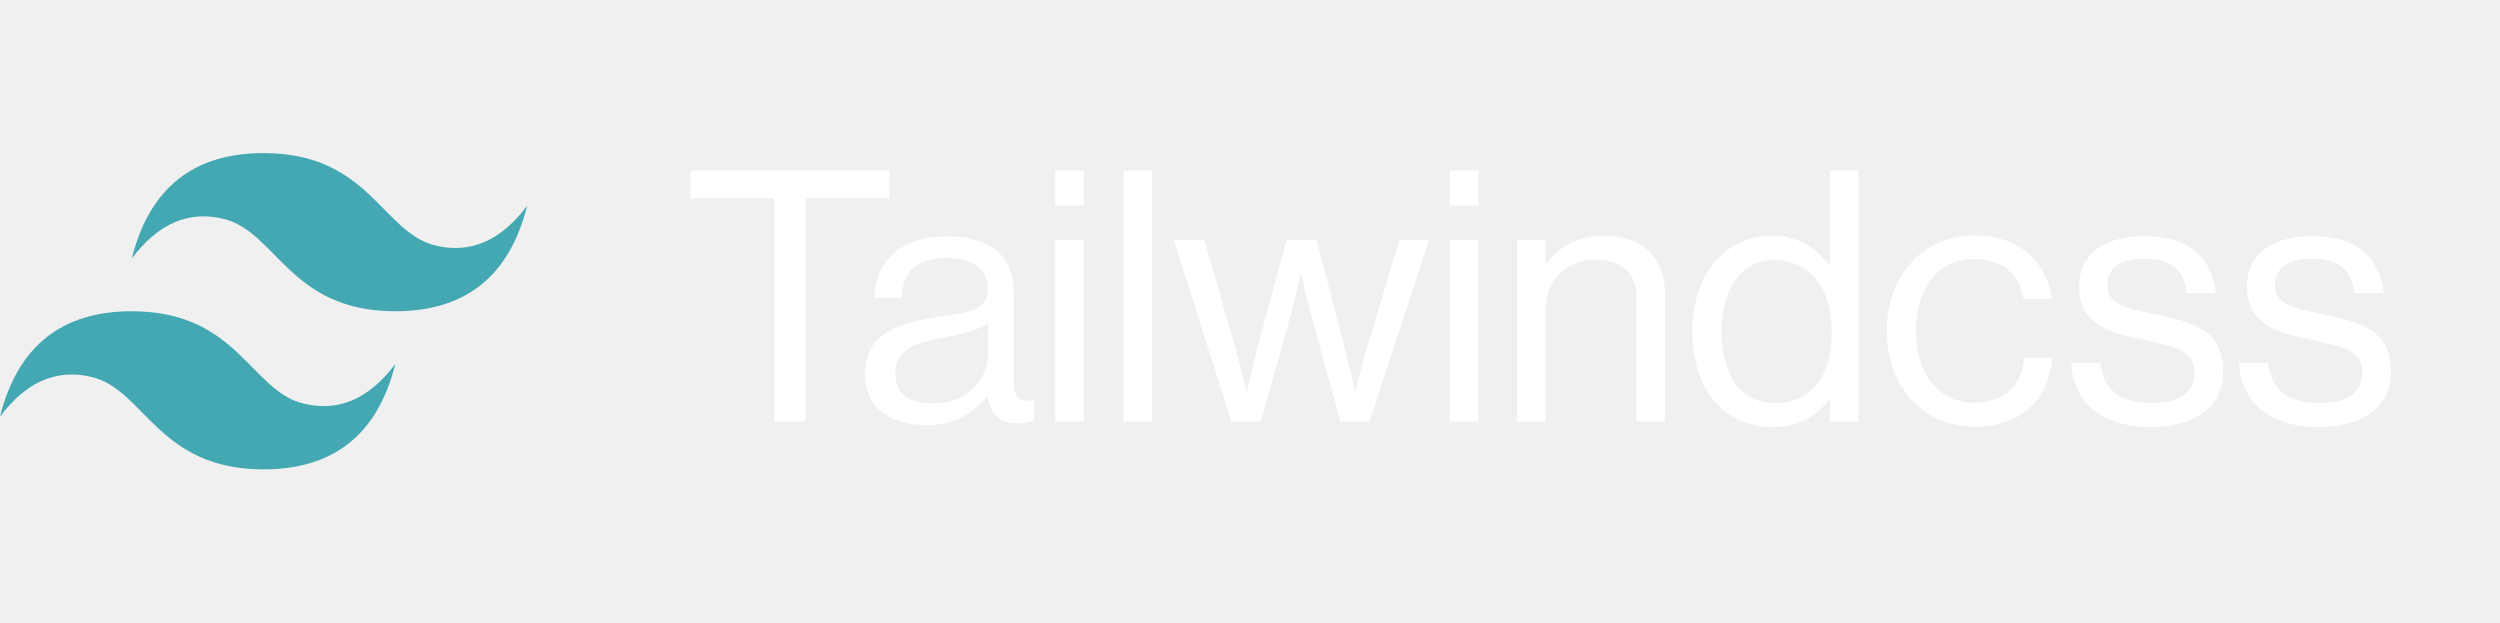
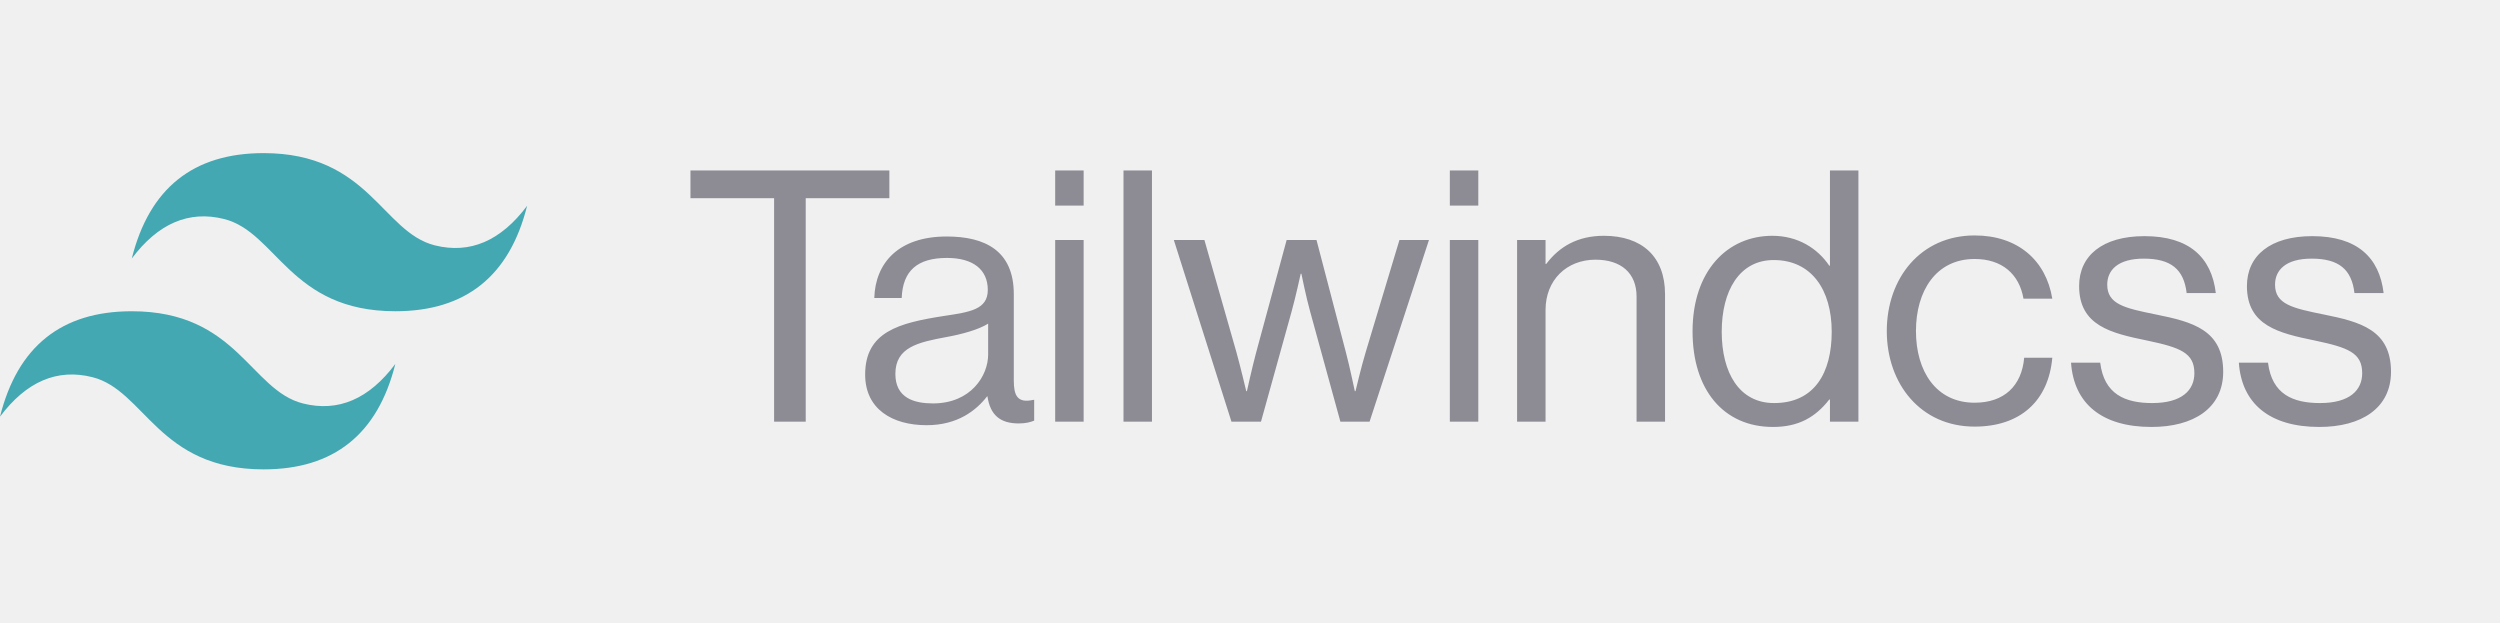
<svg xmlns="http://www.w3.org/2000/svg" width="249" height="62" viewBox="0 0 249 62" fill="none">
  <g clip-path="url(#clip0_60_200)">
    <path d="M13.125 25.75C14.875 18.75 19.25 15.25 26.25 15.25C36.75 15.25 38.062 23.125 43.312 24.438C46.812 25.312 49.875 24 52.5 20.5C50.75 27.5 46.375 31 39.375 31C28.875 31 27.562 23.125 22.312 21.812C18.812 20.938 15.75 22.25 13.125 25.75ZM0 41.5C1.75 34.5 6.125 31 13.125 31C23.625 31 24.938 38.875 30.188 40.188C33.688 41.062 36.75 39.75 39.375 36.25C37.625 43.25 33.25 46.75 26.25 46.75C15.75 46.75 14.438 38.875 9.188 37.562C5.688 36.688 2.625 38 0 41.5Z" fill="#44A8B3" />
  </g>
-   <path d="M68.77 19.74V16.975H88.58V19.74H80.25V42H77.1V19.74H68.77ZM101.464 42.175C99.609 42.175 98.629 41.335 98.349 39.48H98.314C97.229 40.88 95.374 42.35 92.294 42.35C88.864 42.35 86.169 40.74 86.169 37.31C86.169 33.04 89.529 32.165 94.044 31.465C96.599 31.08 98.384 30.835 98.384 28.875C98.384 26.845 96.914 25.69 94.324 25.69C91.384 25.69 89.914 26.95 89.809 29.68H87.079C87.184 26.18 89.494 23.555 94.289 23.555C98.139 23.555 100.974 24.99 100.974 29.295V37.905C100.974 39.375 101.324 40.18 102.899 39.83H103.004V41.895C102.654 42.035 102.199 42.175 101.464 42.175ZM92.924 40.18C96.704 40.18 98.419 37.415 98.419 35.315V32.235C97.474 32.83 95.829 33.285 94.289 33.565C91.454 34.09 89.179 34.58 89.179 37.24C89.179 39.655 91.069 40.18 92.924 40.18ZM105.096 42V23.905H107.931V42H105.096ZM105.096 20.475V16.975H107.931V20.475H105.096ZM111.9 42V16.975H114.735V42H111.9ZM122.654 42L116.914 23.905H119.959L123.144 35.07C123.564 36.575 124.124 38.955 124.124 38.955H124.194C124.194 38.955 124.719 36.575 125.104 35.14L128.149 23.905H131.124L134.064 35.14C134.449 36.61 134.939 38.955 134.939 38.955H135.009C135.009 38.955 135.569 36.575 136.024 35.07L139.384 23.905H142.324L136.409 42H133.504L130.494 31.045C130.074 29.54 129.619 27.265 129.619 27.265H129.549C129.549 27.265 129.059 29.54 128.639 31.045L125.594 42H122.654ZM144.403 42V23.905H147.238V42H144.403ZM144.403 20.475V16.975H147.238V20.475H144.403ZM153.937 23.905V26.285H154.007C155.302 24.57 157.122 23.485 159.747 23.485C163.527 23.485 165.837 25.55 165.837 29.295V42H163.002V29.54C163.002 27.195 161.462 25.865 158.907 25.865C156.037 25.865 153.937 27.895 153.937 30.87V42H151.102V23.905H153.937ZM176.593 42.525C171.658 42.525 168.578 38.815 168.578 33.005C168.578 26.985 172.043 23.485 176.523 23.485C179.078 23.485 181.038 24.745 182.193 26.46H182.263V16.975H185.098V42H182.263V39.795H182.193C180.828 41.545 179.148 42.525 176.593 42.525ZM176.698 40.145C180.723 40.145 182.438 37.135 182.438 33.04C182.438 28.84 180.408 25.9 176.663 25.9C173.233 25.9 171.483 28.98 171.483 33.04C171.483 37.135 173.233 40.145 176.698 40.145ZM196.674 42.49C191.284 42.49 187.924 38.22 187.924 32.97C187.924 27.72 191.284 23.45 196.674 23.45C200.944 23.45 203.779 25.9 204.409 29.75H201.539C201.119 27.3 199.404 25.795 196.674 25.795C192.824 25.795 190.829 28.98 190.829 32.97C190.829 36.96 192.824 40.11 196.674 40.11C199.614 40.11 201.364 38.43 201.609 35.63H204.409C204.024 39.97 201.189 42.49 196.674 42.49ZM214.29 42.525C209.32 42.525 206.555 40.18 206.275 36.12H209.18C209.565 39.27 211.665 40.145 214.36 40.145C217.335 40.145 218.56 38.85 218.56 37.17C218.56 35.14 217.16 34.615 213.835 33.915C210.265 33.18 207.08 32.445 207.08 28.49C207.08 25.48 209.39 23.52 213.59 23.52C218.07 23.52 220.275 25.655 220.695 29.19H217.79C217.51 26.81 216.215 25.76 213.52 25.76C210.93 25.76 209.88 26.915 209.88 28.35C209.88 30.31 211.63 30.695 214.745 31.325C218.385 32.06 221.43 32.865 221.43 37.03C221.43 40.67 218.455 42.525 214.29 42.525ZM231.004 42.525C226.034 42.525 223.269 40.18 222.989 36.12H225.894C226.279 39.27 228.379 40.145 231.074 40.145C234.049 40.145 235.274 38.85 235.274 37.17C235.274 35.14 233.874 34.615 230.549 33.915C226.979 33.18 223.794 32.445 223.794 28.49C223.794 25.48 226.104 23.52 230.304 23.52C234.784 23.52 236.989 25.655 237.409 29.19H234.504C234.224 26.81 232.929 25.76 230.234 25.76C227.644 25.76 226.594 26.915 226.594 28.35C226.594 30.31 228.344 30.695 231.459 31.325C235.099 32.06 238.144 32.865 238.144 37.03C238.144 40.67 235.169 42.525 231.004 42.525Z" fill="white" />
+   <path d="M68.77 19.74V16.975H88.58V19.74H80.25V42H77.1V19.74H68.77ZM101.464 42.175C99.609 42.175 98.629 41.335 98.349 39.48H98.314C97.229 40.88 95.374 42.35 92.294 42.35C88.864 42.35 86.169 40.74 86.169 37.31C86.169 33.04 89.529 32.165 94.044 31.465C96.599 31.08 98.384 30.835 98.384 28.875C98.384 26.845 96.914 25.69 94.324 25.69C91.384 25.69 89.914 26.95 89.809 29.68H87.079C87.184 26.18 89.494 23.555 94.289 23.555C98.139 23.555 100.974 24.99 100.974 29.295V37.905C100.974 39.375 101.324 40.18 102.899 39.83H103.004V41.895C102.654 42.035 102.199 42.175 101.464 42.175ZM92.924 40.18C96.704 40.18 98.419 37.415 98.419 35.315V32.235C97.474 32.83 95.829 33.285 94.289 33.565C91.454 34.09 89.179 34.58 89.179 37.24C89.179 39.655 91.069 40.18 92.924 40.18ZM105.096 42V23.905H107.931V42H105.096ZM105.096 20.475V16.975H107.931V20.475H105.096ZM111.9 42V16.975H114.735V42H111.9ZM122.654 42L116.914 23.905H119.959L123.144 35.07C123.564 36.575 124.124 38.955 124.124 38.955H124.194C124.194 38.955 124.719 36.575 125.104 35.14L128.149 23.905H131.124L134.064 35.14C134.449 36.61 134.939 38.955 134.939 38.955H135.009C135.009 38.955 135.569 36.575 136.024 35.07L139.384 23.905H142.324L136.409 42H133.504L130.494 31.045C130.074 29.54 129.619 27.265 129.619 27.265H129.549C129.549 27.265 129.059 29.54 128.639 31.045L125.594 42H122.654ZM144.403 42V23.905H147.238V42H144.403ZM144.403 20.475V16.975H147.238V20.475H144.403ZM153.937 23.905V26.285H154.007C155.302 24.57 157.122 23.485 159.747 23.485C163.527 23.485 165.837 25.55 165.837 29.295V42H163.002V29.54C163.002 27.195 161.462 25.865 158.907 25.865C156.037 25.865 153.937 27.895 153.937 30.87V42H151.102V23.905H153.937ZM176.593 42.525C171.658 42.525 168.578 38.815 168.578 33.005C168.578 26.985 172.043 23.485 176.523 23.485C179.078 23.485 181.038 24.745 182.193 26.46H182.263V16.975H185.098V42H182.263V39.795H182.193C180.828 41.545 179.148 42.525 176.593 42.525ZM176.698 40.145C180.723 40.145 182.438 37.135 182.438 33.04C182.438 28.84 180.408 25.9 176.663 25.9C173.233 25.9 171.483 28.98 171.483 33.04C171.483 37.135 173.233 40.145 176.698 40.145ZM196.674 42.49C191.284 42.49 187.924 38.22 187.924 32.97C187.924 27.72 191.284 23.45 196.674 23.45C200.944 23.45 203.779 25.9 204.409 29.75H201.539C201.119 27.3 199.404 25.795 196.674 25.795C192.824 25.795 190.829 28.98 190.829 32.97C190.829 36.96 192.824 40.11 196.674 40.11C199.614 40.11 201.364 38.43 201.609 35.63H204.409C204.024 39.97 201.189 42.49 196.674 42.49ZM214.29 42.525C209.32 42.525 206.555 40.18 206.275 36.12H209.18C209.565 39.27 211.665 40.145 214.36 40.145C217.335 40.145 218.56 38.85 218.56 37.17C218.56 35.14 217.16 34.615 213.835 33.915C210.265 33.18 207.08 32.445 207.08 28.49C207.08 25.48 209.39 23.52 213.59 23.52C218.07 23.52 220.275 25.655 220.695 29.19H217.79C217.51 26.81 216.215 25.76 213.52 25.76C210.93 25.76 209.88 26.915 209.88 28.35C209.88 30.31 211.63 30.695 214.745 31.325C218.385 32.06 221.43 32.865 221.43 37.03C221.43 40.67 218.455 42.525 214.29 42.525ZM231.004 42.525C226.034 42.525 223.269 40.18 222.989 36.12H225.894C226.279 39.27 228.379 40.145 231.074 40.145C234.049 40.145 235.274 38.85 235.274 37.17C235.274 35.14 233.874 34.615 230.549 33.915C226.979 33.18 223.794 32.445 223.794 28.49C223.794 25.48 226.104 23.52 230.304 23.52C234.784 23.52 236.989 25.655 237.409 29.19H234.504C234.224 26.81 232.929 25.76 230.234 25.76C227.644 25.76 226.594 26.915 226.594 28.35C226.594 30.31 228.344 30.695 231.459 31.325C235.099 32.06 238.144 32.865 238.144 37.03C238.144 40.67 235.169 42.525 231.004 42.525Z" fill="#8D8C95" />
  <defs>
    <clipPath id="clip0_60_200">
      <rect width="60" height="31.5" fill="white" transform="translate(0 15.25)" />
    </clipPath>
  </defs>
</svg>
